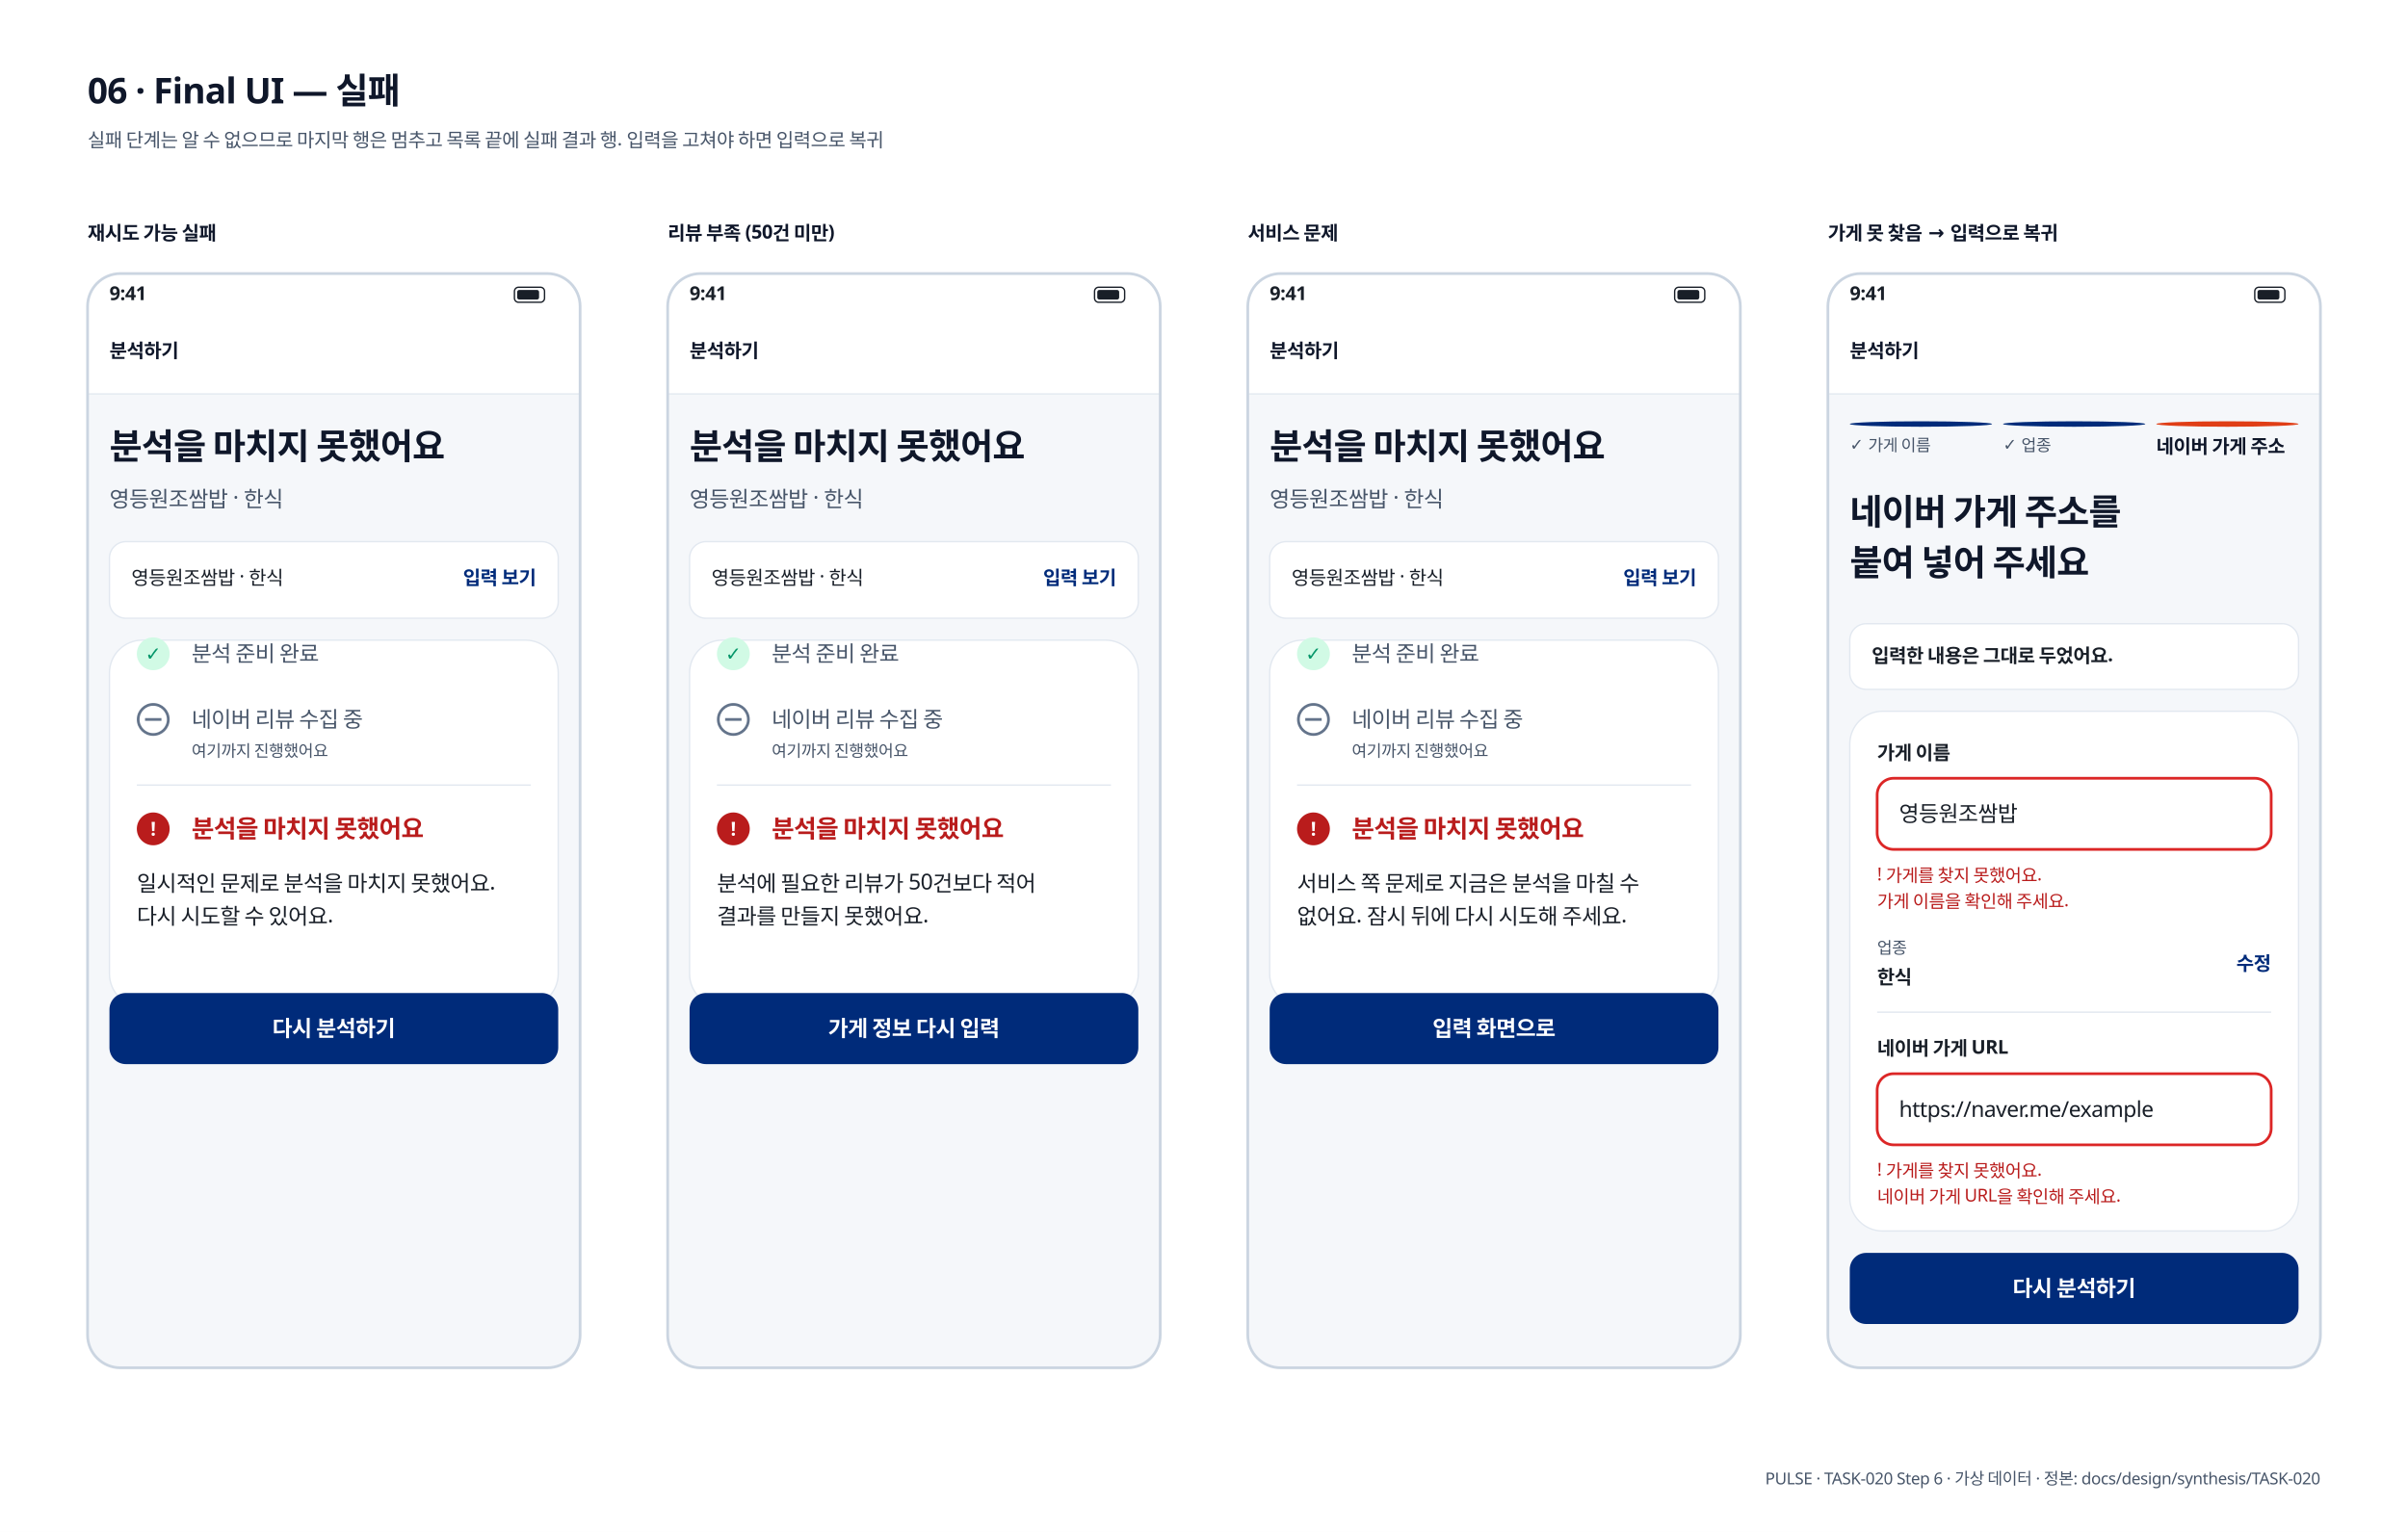
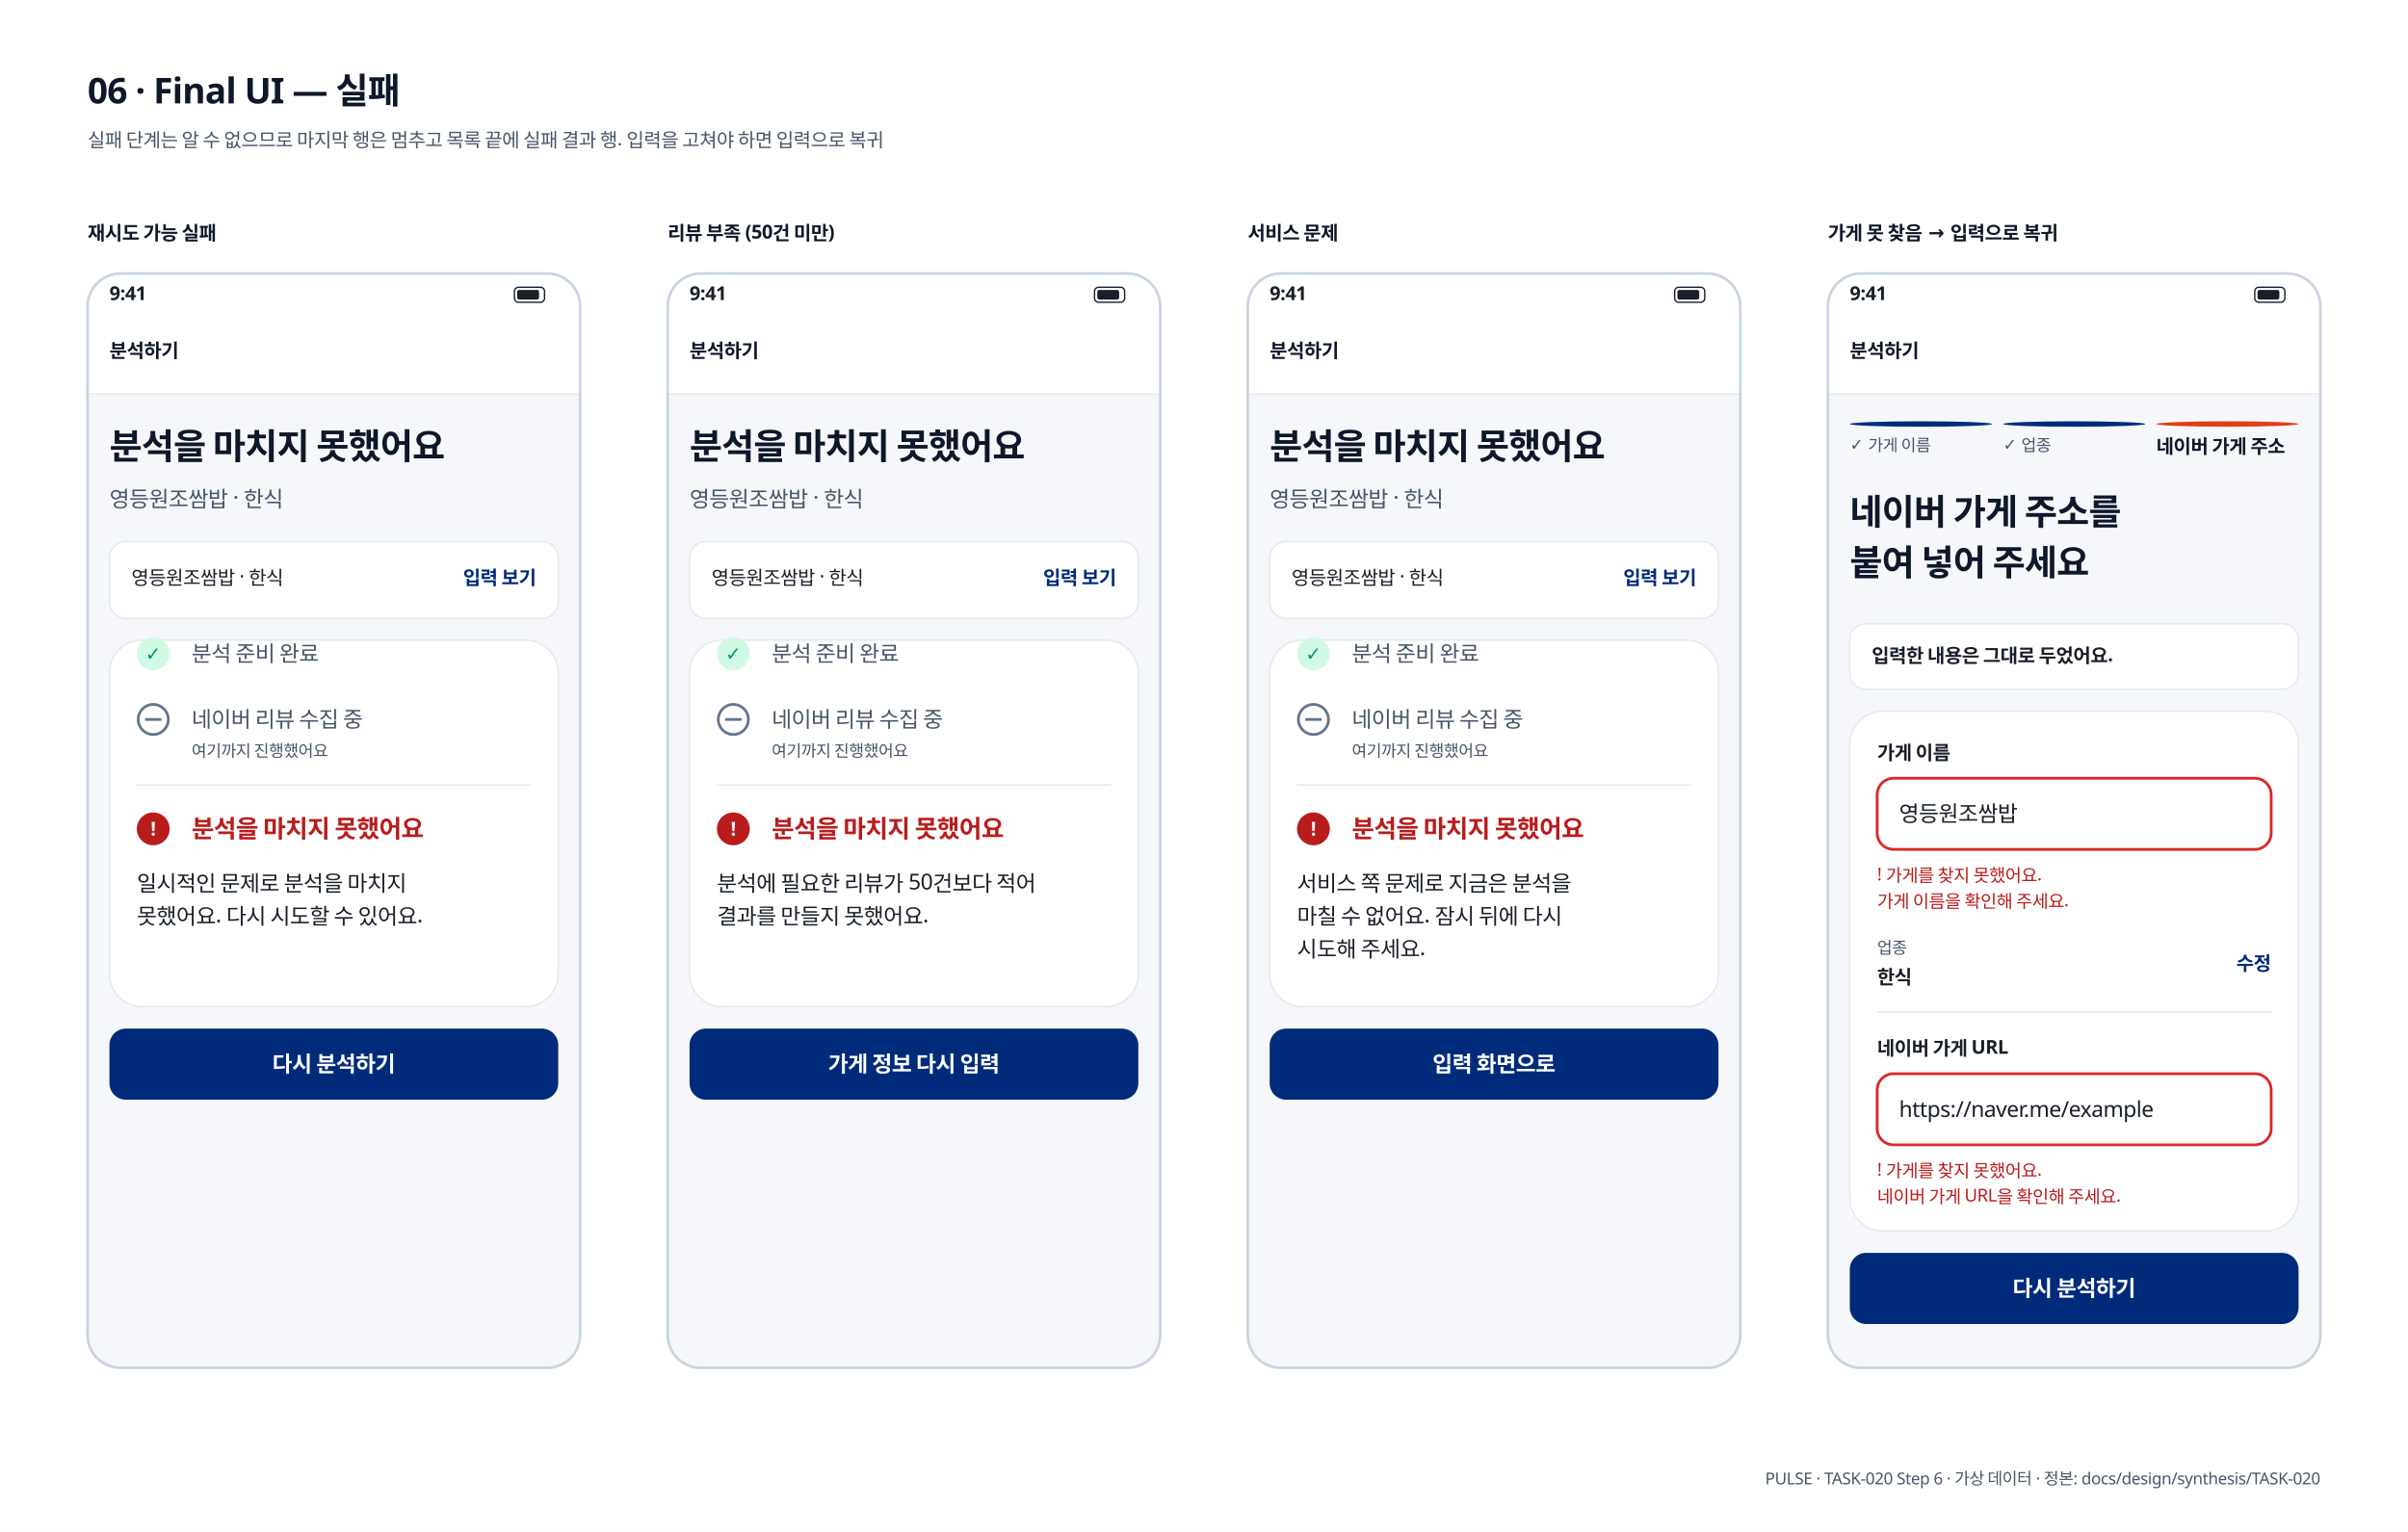
<svg xmlns="http://www.w3.org/2000/svg" width="1760" height="1120" viewBox="0 0 1760 1120">
  <rect x="0" y="0" width="1760" height="1120" rx="0" fill="#FFFFFF" />
  <text x="64" y="75.6" font-family="Pretendard" font-size="26" font-weight="600" letter-spacing="-0.52" fill="#0F172A" text-anchor="start">06 · Final UI — 실패</text>
  <text x="64" y="107.4" font-family="Pretendard" font-size="14" font-weight="400" letter-spacing="-0.28" fill="#475569" text-anchor="start">실패 단계는 알 수 없으므로 마지막 행은 멈추고 목록 끝에 실패 결과 행. 입력을 고쳐야 하면 입력으로 복귀</text>
  <g transform="translate(64 200)">
    <g id="Screen/Failed-Retryable">
      <text x="0" y="-24.6" font-family="Pretendard" font-size="14" font-weight="700" letter-spacing="-0.28" fill="#0F172A" text-anchor="start">재시도 가능 실패</text>
      <clipPath id="clip-Failed-Retryable">
        <rect x="0" y="0" width="360" height="800" rx="24" fill="none" />
      </clipPath>
      <g clip-path="url(#clip-Failed-Retryable)">
        <rect x="0" y="0" width="360" height="800" rx="0" fill="#F5F7FA" />
        <rect x="0" y="0" width="360" height="32" rx="0" fill="#F5F7FA" />
        <g id="Header">
          <rect x="0" y="0" width="360" height="88" rx="0" fill="#FFFFFF" />
          <line x1="0" y1="88" x2="360" y2="88" stroke="#E2E8F0" stroke-width="1" />
          <text x="16" y="61.4" font-family="Pretendard" font-size="14" font-weight="600" letter-spacing="-0.28" fill="#0F172A" text-anchor="start">분석하기</text>
        </g>
        <g id="PageTitle">
          <text x="16" y="135.6" font-family="Pretendard" font-size="26" font-weight="600" letter-spacing="-0.52" fill="#0F172A" text-anchor="start">분석을 마치지 못했어요</text>
          <text x="16" y="170.6" font-family="Pretendard" font-size="16" font-weight="400" letter-spacing="-0.32" fill="#475569" text-anchor="start">영등원조쌈밥 · 한식</text>
        </g>
        <rect x="16" y="196" width="328" height="56" rx="12" fill="#FFFFFF" stroke="#E2E8F0" stroke-width="1" />
        <text x="32" y="227.4" font-family="Pretendard" font-size="14" font-weight="400" letter-spacing="-0.28" fill="#191F28" text-anchor="start">영등원조쌈밥 · 한식</text>
        <text x="328" y="227.4" font-family="Pretendard" font-size="14" font-weight="600" letter-spacing="-0.28" fill="#002B7A" text-anchor="end">입력 보기</text>
        <rect x="16" y="268" width="328" height="268" rx="24" fill="#FFFFFF" stroke="#E2E8F0" stroke-width="1" />
        <g id="ProgressStep/done">
          <circle cx="48" cy="278" r="12" fill="#D1FAE5" />
          <text x="48" y="282.9" font-family="Pretendard" font-size="14" font-weight="700" letter-spacing="-0.28" fill="#059669" text-anchor="middle">✓</text>
          <text x="76" y="283.6" font-family="Pretendard" font-size="16" font-weight="400" letter-spacing="-0.32" fill="#475569" text-anchor="start">분석 준비 완료</text>
        </g>
        <g id="ProgressStep/paused">
          <circle cx="48" cy="326" r="11" fill="none" stroke="#64748B" stroke-width="2" />
          <rect x="42" y="325" width="12" height="2" rx="0" fill="#64748B" />
          <text x="76" y="331.6" font-family="Pretendard" font-size="16" font-weight="400" letter-spacing="-0.32" fill="#475569" text-anchor="start">네이버 리뷰 수집 중</text>
          <text x="76" y="353.2" font-family="Pretendard" font-size="12" font-weight="400" letter-spacing="-0.24" fill="#475569" text-anchor="start">여기까지 진행했어요</text>
        </g>
        <line x1="36" y1="374" x2="324" y2="374" stroke="#E2E8F0" stroke-width="1" />
        <g id="ProgressStep/failed">
          <circle cx="48" cy="406" r="12" fill="#B91C1C" />
          <text x="48" y="410.9" font-family="Pretendard" font-size="14" font-weight="700" letter-spacing="-0.28" fill="#FFFFFF" text-anchor="middle">!</text>
          <text x="76" y="412.3" font-family="Pretendard" font-size="18" font-weight="700" letter-spacing="-0.36" fill="#B91C1C" text-anchor="start">분석을 마치지 못했어요</text>
        </g>
-         <text x="36" y="451.6" font-family="Pretendard" font-size="16" font-weight="400" letter-spacing="-0.32" fill="#191F28" text-anchor="start">일시적인 문제로 분석을 마치지 못했어요.</text>
-         <text x="36" y="475.6" font-family="Pretendard" font-size="16" font-weight="400" letter-spacing="-0.32" fill="#191F28" text-anchor="start">다시 시도할 수 있어요.</text>
+         <text x="36" y="451.6" font-family="Pretendard" font-size="16" font-weight="400" letter-spacing="-0.32" fill="#191F28" text-anchor="start">일시적인 문제로 분석을 마치지</text>
+         <text x="36" y="475.6" font-family="Pretendard" font-size="16" font-weight="400" letter-spacing="-0.32" fill="#191F28" text-anchor="start">못했어요. 다시 시도할 수 있어요.</text>
        <g id="Button/Primary/다시 분석하기">
-           <rect x="16" y="526" width="328" height="52" rx="12" fill="#002B7A" />
-           <text x="180" y="557.6" font-family="Pretendard" font-size="16" font-weight="600" letter-spacing="-0.32" fill="#FFFFFF" text-anchor="middle">다시 분석하기</text>
+           <rect x="16" y="552" width="328" height="52" rx="12" fill="#002B7A" />
+           <text x="180" y="583.6" font-family="Pretendard" font-size="16" font-weight="600" letter-spacing="-0.32" fill="#FFFFFF" text-anchor="middle">다시 분석하기</text>
        </g>
        <text x="16" y="19.4" font-family="Pretendard" font-size="14" font-weight="600" letter-spacing="-0.28" fill="#191F28" text-anchor="start">9:41</text>
        <rect x="312" y="10" width="22" height="11" rx="3" fill="none" stroke="#191F28" stroke-width="1" />
        <rect x="314" y="12" width="16" height="7" rx="1.5" fill="#191F28" />
      </g>
      <rect x="0" y="0" width="360" height="800" rx="24" fill="none" stroke="#CBD5E1" stroke-width="2" />
    </g>
  </g>
  <g transform="translate(488 200)">
    <g id="Screen/Failed-Insufficient">
      <text x="0" y="-24.6" font-family="Pretendard" font-size="14" font-weight="700" letter-spacing="-0.28" fill="#0F172A" text-anchor="start">리뷰 부족 (50건 미만)</text>
      <clipPath id="clip-Failed-Insufficient">
        <rect x="0" y="0" width="360" height="800" rx="24" fill="none" />
      </clipPath>
      <g clip-path="url(#clip-Failed-Insufficient)">
        <rect x="0" y="0" width="360" height="800" rx="0" fill="#F5F7FA" />
        <rect x="0" y="0" width="360" height="32" rx="0" fill="#F5F7FA" />
        <g id="Header 2">
          <rect x="0" y="0" width="360" height="88" rx="0" fill="#FFFFFF" />
          <line x1="0" y1="88" x2="360" y2="88" stroke="#E2E8F0" stroke-width="1" />
          <text x="16" y="61.4" font-family="Pretendard" font-size="14" font-weight="600" letter-spacing="-0.28" fill="#0F172A" text-anchor="start">분석하기</text>
        </g>
        <g id="PageTitle 2">
          <text x="16" y="135.6" font-family="Pretendard" font-size="26" font-weight="600" letter-spacing="-0.52" fill="#0F172A" text-anchor="start">분석을 마치지 못했어요</text>
          <text x="16" y="170.6" font-family="Pretendard" font-size="16" font-weight="400" letter-spacing="-0.32" fill="#475569" text-anchor="start">영등원조쌈밥 · 한식</text>
        </g>
        <rect x="16" y="196" width="328" height="56" rx="12" fill="#FFFFFF" stroke="#E2E8F0" stroke-width="1" />
        <text x="32" y="227.4" font-family="Pretendard" font-size="14" font-weight="400" letter-spacing="-0.28" fill="#191F28" text-anchor="start">영등원조쌈밥 · 한식</text>
        <text x="328" y="227.4" font-family="Pretendard" font-size="14" font-weight="600" letter-spacing="-0.28" fill="#002B7A" text-anchor="end">입력 보기</text>
        <rect x="16" y="268" width="328" height="268" rx="24" fill="#FFFFFF" stroke="#E2E8F0" stroke-width="1" />
        <g id="ProgressStep/done 2">
          <circle cx="48" cy="278" r="12" fill="#D1FAE5" />
          <text x="48" y="282.9" font-family="Pretendard" font-size="14" font-weight="700" letter-spacing="-0.28" fill="#059669" text-anchor="middle">✓</text>
          <text x="76" y="283.6" font-family="Pretendard" font-size="16" font-weight="400" letter-spacing="-0.32" fill="#475569" text-anchor="start">분석 준비 완료</text>
        </g>
        <g id="ProgressStep/paused 2">
          <circle cx="48" cy="326" r="11" fill="none" stroke="#64748B" stroke-width="2" />
          <rect x="42" y="325" width="12" height="2" rx="0" fill="#64748B" />
          <text x="76" y="331.6" font-family="Pretendard" font-size="16" font-weight="400" letter-spacing="-0.32" fill="#475569" text-anchor="start">네이버 리뷰 수집 중</text>
          <text x="76" y="353.2" font-family="Pretendard" font-size="12" font-weight="400" letter-spacing="-0.24" fill="#475569" text-anchor="start">여기까지 진행했어요</text>
        </g>
        <line x1="36" y1="374" x2="324" y2="374" stroke="#E2E8F0" stroke-width="1" />
        <g id="ProgressStep/failed 2">
          <circle cx="48" cy="406" r="12" fill="#B91C1C" />
          <text x="48" y="410.9" font-family="Pretendard" font-size="14" font-weight="700" letter-spacing="-0.28" fill="#FFFFFF" text-anchor="middle">!</text>
          <text x="76" y="412.3" font-family="Pretendard" font-size="18" font-weight="700" letter-spacing="-0.36" fill="#B91C1C" text-anchor="start">분석을 마치지 못했어요</text>
        </g>
        <text x="36" y="451.6" font-family="Pretendard" font-size="16" font-weight="400" letter-spacing="-0.32" fill="#191F28" text-anchor="start">분석에 필요한 리뷰가 50건보다 적어</text>
        <text x="36" y="475.6" font-family="Pretendard" font-size="16" font-weight="400" letter-spacing="-0.32" fill="#191F28" text-anchor="start">결과를 만들지 못했어요.</text>
        <g id="Button/Primary/가게 정보 다시 입력">
-           <rect x="16" y="526" width="328" height="52" rx="12" fill="#002B7A" />
-           <text x="180" y="557.6" font-family="Pretendard" font-size="16" font-weight="600" letter-spacing="-0.32" fill="#FFFFFF" text-anchor="middle">가게 정보 다시 입력</text>
+           <rect x="16" y="552" width="328" height="52" rx="12" fill="#002B7A" />
+           <text x="180" y="583.6" font-family="Pretendard" font-size="16" font-weight="600" letter-spacing="-0.32" fill="#FFFFFF" text-anchor="middle">가게 정보 다시 입력</text>
        </g>
        <text x="16" y="19.4" font-family="Pretendard" font-size="14" font-weight="600" letter-spacing="-0.28" fill="#191F28" text-anchor="start">9:41</text>
        <rect x="312" y="10" width="22" height="11" rx="3" fill="none" stroke="#191F28" stroke-width="1" />
        <rect x="314" y="12" width="16" height="7" rx="1.5" fill="#191F28" />
      </g>
      <rect x="0" y="0" width="360" height="800" rx="24" fill="none" stroke="#CBD5E1" stroke-width="2" />
    </g>
  </g>
  <g transform="translate(912 200)">
    <g id="Screen/Failed-Fatal">
      <text x="0" y="-24.6" font-family="Pretendard" font-size="14" font-weight="700" letter-spacing="-0.28" fill="#0F172A" text-anchor="start">서비스 문제</text>
      <clipPath id="clip-Failed-Fatal">
        <rect x="0" y="0" width="360" height="800" rx="24" fill="none" />
      </clipPath>
      <g clip-path="url(#clip-Failed-Fatal)">
        <rect x="0" y="0" width="360" height="800" rx="0" fill="#F5F7FA" />
        <rect x="0" y="0" width="360" height="32" rx="0" fill="#F5F7FA" />
        <g id="Header 3">
          <rect x="0" y="0" width="360" height="88" rx="0" fill="#FFFFFF" />
          <line x1="0" y1="88" x2="360" y2="88" stroke="#E2E8F0" stroke-width="1" />
          <text x="16" y="61.4" font-family="Pretendard" font-size="14" font-weight="600" letter-spacing="-0.28" fill="#0F172A" text-anchor="start">분석하기</text>
        </g>
        <g id="PageTitle 3">
          <text x="16" y="135.6" font-family="Pretendard" font-size="26" font-weight="600" letter-spacing="-0.52" fill="#0F172A" text-anchor="start">분석을 마치지 못했어요</text>
          <text x="16" y="170.6" font-family="Pretendard" font-size="16" font-weight="400" letter-spacing="-0.32" fill="#475569" text-anchor="start">영등원조쌈밥 · 한식</text>
        </g>
        <rect x="16" y="196" width="328" height="56" rx="12" fill="#FFFFFF" stroke="#E2E8F0" stroke-width="1" />
        <text x="32" y="227.4" font-family="Pretendard" font-size="14" font-weight="400" letter-spacing="-0.28" fill="#191F28" text-anchor="start">영등원조쌈밥 · 한식</text>
        <text x="328" y="227.4" font-family="Pretendard" font-size="14" font-weight="600" letter-spacing="-0.28" fill="#002B7A" text-anchor="end">입력 보기</text>
        <rect x="16" y="268" width="328" height="268" rx="24" fill="#FFFFFF" stroke="#E2E8F0" stroke-width="1" />
        <g id="ProgressStep/done 3">
          <circle cx="48" cy="278" r="12" fill="#D1FAE5" />
          <text x="48" y="282.9" font-family="Pretendard" font-size="14" font-weight="700" letter-spacing="-0.28" fill="#059669" text-anchor="middle">✓</text>
          <text x="76" y="283.6" font-family="Pretendard" font-size="16" font-weight="400" letter-spacing="-0.32" fill="#475569" text-anchor="start">분석 준비 완료</text>
        </g>
        <g id="ProgressStep/paused 3">
          <circle cx="48" cy="326" r="11" fill="none" stroke="#64748B" stroke-width="2" />
          <rect x="42" y="325" width="12" height="2" rx="0" fill="#64748B" />
          <text x="76" y="331.6" font-family="Pretendard" font-size="16" font-weight="400" letter-spacing="-0.32" fill="#475569" text-anchor="start">네이버 리뷰 수집 중</text>
          <text x="76" y="353.2" font-family="Pretendard" font-size="12" font-weight="400" letter-spacing="-0.24" fill="#475569" text-anchor="start">여기까지 진행했어요</text>
        </g>
        <line x1="36" y1="374" x2="324" y2="374" stroke="#E2E8F0" stroke-width="1" />
        <g id="ProgressStep/failed 3">
          <circle cx="48" cy="406" r="12" fill="#B91C1C" />
          <text x="48" y="410.9" font-family="Pretendard" font-size="14" font-weight="700" letter-spacing="-0.28" fill="#FFFFFF" text-anchor="middle">!</text>
          <text x="76" y="412.3" font-family="Pretendard" font-size="18" font-weight="700" letter-spacing="-0.36" fill="#B91C1C" text-anchor="start">분석을 마치지 못했어요</text>
        </g>
-         <text x="36" y="451.6" font-family="Pretendard" font-size="16" font-weight="400" letter-spacing="-0.32" fill="#191F28" text-anchor="start">서비스 쪽 문제로 지금은 분석을 마칠 수</text>
-         <text x="36" y="475.6" font-family="Pretendard" font-size="16" font-weight="400" letter-spacing="-0.32" fill="#191F28" text-anchor="start">없어요. 잠시 뒤에 다시 시도해 주세요.</text>
+         <text x="36" y="451.6" font-family="Pretendard" font-size="16" font-weight="400" letter-spacing="-0.32" fill="#191F28" text-anchor="start">서비스 쪽 문제로 지금은 분석을</text>
+         <text x="36" y="475.6" font-family="Pretendard" font-size="16" font-weight="400" letter-spacing="-0.32" fill="#191F28" text-anchor="start">마칠 수 없어요. 잠시 뒤에 다시</text>
+         <text x="36" y="499.6" font-family="Pretendard" font-size="16" font-weight="400" letter-spacing="-0.32" fill="#191F28" text-anchor="start">시도해 주세요.</text>
        <g id="Button/Primary/입력 화면으로">
-           <rect x="16" y="526" width="328" height="52" rx="12" fill="#002B7A" />
-           <text x="180" y="557.6" font-family="Pretendard" font-size="16" font-weight="600" letter-spacing="-0.32" fill="#FFFFFF" text-anchor="middle">입력 화면으로</text>
+           <rect x="16" y="552" width="328" height="52" rx="12" fill="#002B7A" />
+           <text x="180" y="583.6" font-family="Pretendard" font-size="16" font-weight="600" letter-spacing="-0.32" fill="#FFFFFF" text-anchor="middle">입력 화면으로</text>
        </g>
        <text x="16" y="19.4" font-family="Pretendard" font-size="14" font-weight="600" letter-spacing="-0.28" fill="#191F28" text-anchor="start">9:41</text>
        <rect x="312" y="10" width="22" height="11" rx="3" fill="none" stroke="#191F28" stroke-width="1" />
        <rect x="314" y="12" width="16" height="7" rx="1.5" fill="#191F28" />
      </g>
      <rect x="0" y="0" width="360" height="800" rx="24" fill="none" stroke="#CBD5E1" stroke-width="2" />
    </g>
  </g>
  <g transform="translate(1336 200)">
    <g id="Screen/Store-NotFound">
      <text x="0" y="-24.6" font-family="Pretendard" font-size="14" font-weight="700" letter-spacing="-0.28" fill="#0F172A" text-anchor="start">가게 못 찾음 → 입력으로 복귀</text>
      <clipPath id="clip-Store-NotFound">
        <rect x="0" y="0" width="360" height="800" rx="24" fill="none" />
      </clipPath>
      <g clip-path="url(#clip-Store-NotFound)">
        <rect x="0" y="0" width="360" height="800" rx="0" fill="#F5F7FA" />
        <rect x="0" y="0" width="360" height="32" rx="0" fill="#F5F7FA" />
        <g id="Header 4">
          <rect x="0" y="0" width="360" height="88" rx="0" fill="#FFFFFF" />
          <line x1="0" y1="88" x2="360" y2="88" stroke="#E2E8F0" stroke-width="1" />
          <text x="16" y="61.4" font-family="Pretendard" font-size="14" font-weight="600" letter-spacing="-0.28" fill="#0F172A" text-anchor="start">분석하기</text>
        </g>
        <g id="StepIndicator">
          <rect x="16" y="108" width="104" height="4" rx="9999" fill="#002B7A" />
          <text x="16" y="129.2" font-family="Pretendard" font-size="12" font-weight="400" letter-spacing="-0.24" fill="#475569" text-anchor="start">✓ 가게 이름</text>
          <rect x="128" y="108" width="104" height="4" rx="9999" fill="#002B7A" />
          <text x="128" y="129.2" font-family="Pretendard" font-size="12" font-weight="400" letter-spacing="-0.24" fill="#475569" text-anchor="start">✓ 업종</text>
          <rect x="240" y="108" width="104" height="4" rx="9999" fill="#E03E16" />
          <text x="240" y="131.4" font-family="Pretendard" font-size="14" font-weight="600" letter-spacing="-0.28" fill="#0F172A" text-anchor="start">네이버 가게 주소</text>
        </g>
        <g id="PageTitle 4">
          <text x="16" y="183.6" font-family="Pretendard" font-size="26" font-weight="600" letter-spacing="-0.52" fill="#0F172A" text-anchor="start">네이버 가게 주소를</text>
          <text x="16" y="220.6" font-family="Pretendard" font-size="26" font-weight="600" letter-spacing="-0.52" fill="#0F172A" text-anchor="start">붙여 넣어 주세요</text>
        </g>
        <rect x="16" y="256" width="328" height="48" rx="12" fill="#FFFFFF" stroke="#E2E8F0" stroke-width="1" />
        <text x="32" y="284.4" font-family="Pretendard" font-size="14" font-weight="600" letter-spacing="-0.28" fill="#191F28" text-anchor="start">입력한 내용은 그대로 두었어요.</text>
        <rect x="16" y="320" width="328" height="380" rx="24" fill="#FFFFFF" stroke="#E2E8F0" stroke-width="1" />
        <g id="TextField/error/가게 이름">
          <text x="36" y="355.4" font-family="Pretendard" font-size="14" font-weight="600" letter-spacing="-0.28" fill="#191F28" text-anchor="start">가게 이름</text>
          <rect x="36" y="369" width="288" height="52" rx="12" fill="#FFFFFF" stroke="#DC2626" stroke-width="2" />
          <text x="52" y="400.6" font-family="Pretendard" font-size="16" font-weight="400" letter-spacing="-0.32" fill="#191F28" text-anchor="start">영등원조쌈밥</text>
          <text x="36" y="443.6" font-family="Pretendard" font-size="13" font-weight="500" letter-spacing="-0.26" fill="#B91C1C" text-anchor="start">! 가게를 찾지 못했어요.</text>
          <text x="36" y="463.6" font-family="Pretendard" font-size="13" font-weight="500" letter-spacing="-0.26" fill="#B91C1C" text-anchor="start">   가게 이름을 확인해 주세요.</text>
        </g>
        <g id="InputDoneRow/업종">
          <text x="36" y="497.2" font-family="Pretendard" font-size="12" font-weight="400" letter-spacing="-0.24" fill="#475569" text-anchor="start">업종</text>
          <text x="36" y="519.4" font-family="Pretendard" font-size="14" font-weight="700" letter-spacing="-0.28" fill="#191F28" text-anchor="start">한식</text>
          <text x="324" y="509.4" font-family="Pretendard" font-size="14" font-weight="600" letter-spacing="-0.28" fill="#002B7A" text-anchor="end">수정</text>
          <line x1="36" y1="540" x2="324" y2="540" stroke="#E2E8F0" stroke-width="1" />
        </g>
        <g id="TextField/error/네이버 가게 URL">
          <text x="36" y="571.4" font-family="Pretendard" font-size="14" font-weight="600" letter-spacing="-0.28" fill="#191F28" text-anchor="start">네이버 가게 URL</text>
          <rect x="36" y="585" width="288" height="52" rx="12" fill="#FFFFFF" stroke="#DC2626" stroke-width="2" />
          <text x="52" y="616.6" font-family="Pretendard" font-size="16" font-weight="400" letter-spacing="-0.32" fill="#191F28" text-anchor="start">https://naver.me/example</text>
          <text x="36" y="659.5" font-family="Pretendard" font-size="13" font-weight="500" letter-spacing="-0.26" fill="#B91C1C" text-anchor="start">! 가게를 찾지 못했어요.</text>
          <text x="36" y="679.5" font-family="Pretendard" font-size="13" font-weight="500" letter-spacing="-0.26" fill="#B91C1C" text-anchor="start">   네이버 가게 URL을 확인해 주세요.</text>
        </g>
        <g id="Button/Primary/다시 분석하기 2">
          <rect x="16" y="716" width="328" height="52" rx="12" fill="#002B7A" />
          <text x="180" y="747.6" font-family="Pretendard" font-size="16" font-weight="600" letter-spacing="-0.32" fill="#FFFFFF" text-anchor="middle">다시 분석하기</text>
        </g>
        <text x="16" y="19.4" font-family="Pretendard" font-size="14" font-weight="600" letter-spacing="-0.28" fill="#191F28" text-anchor="start">9:41</text>
        <rect x="312" y="10" width="22" height="11" rx="3" fill="none" stroke="#191F28" stroke-width="1" />
        <rect x="314" y="12" width="16" height="7" rx="1.5" fill="#191F28" />
      </g>
      <rect x="0" y="0" width="360" height="800" rx="24" fill="none" stroke="#CBD5E1" stroke-width="2" />
    </g>
  </g>
  <text x="1696" y="1085.2" font-family="Pretendard" font-size="12" font-weight="400" letter-spacing="-0.24" fill="#475569" text-anchor="end">PULSE · TASK-020 Step 6 · 가상 데이터 · 정본: docs/design/synthesis/TASK-020</text>
</svg>
